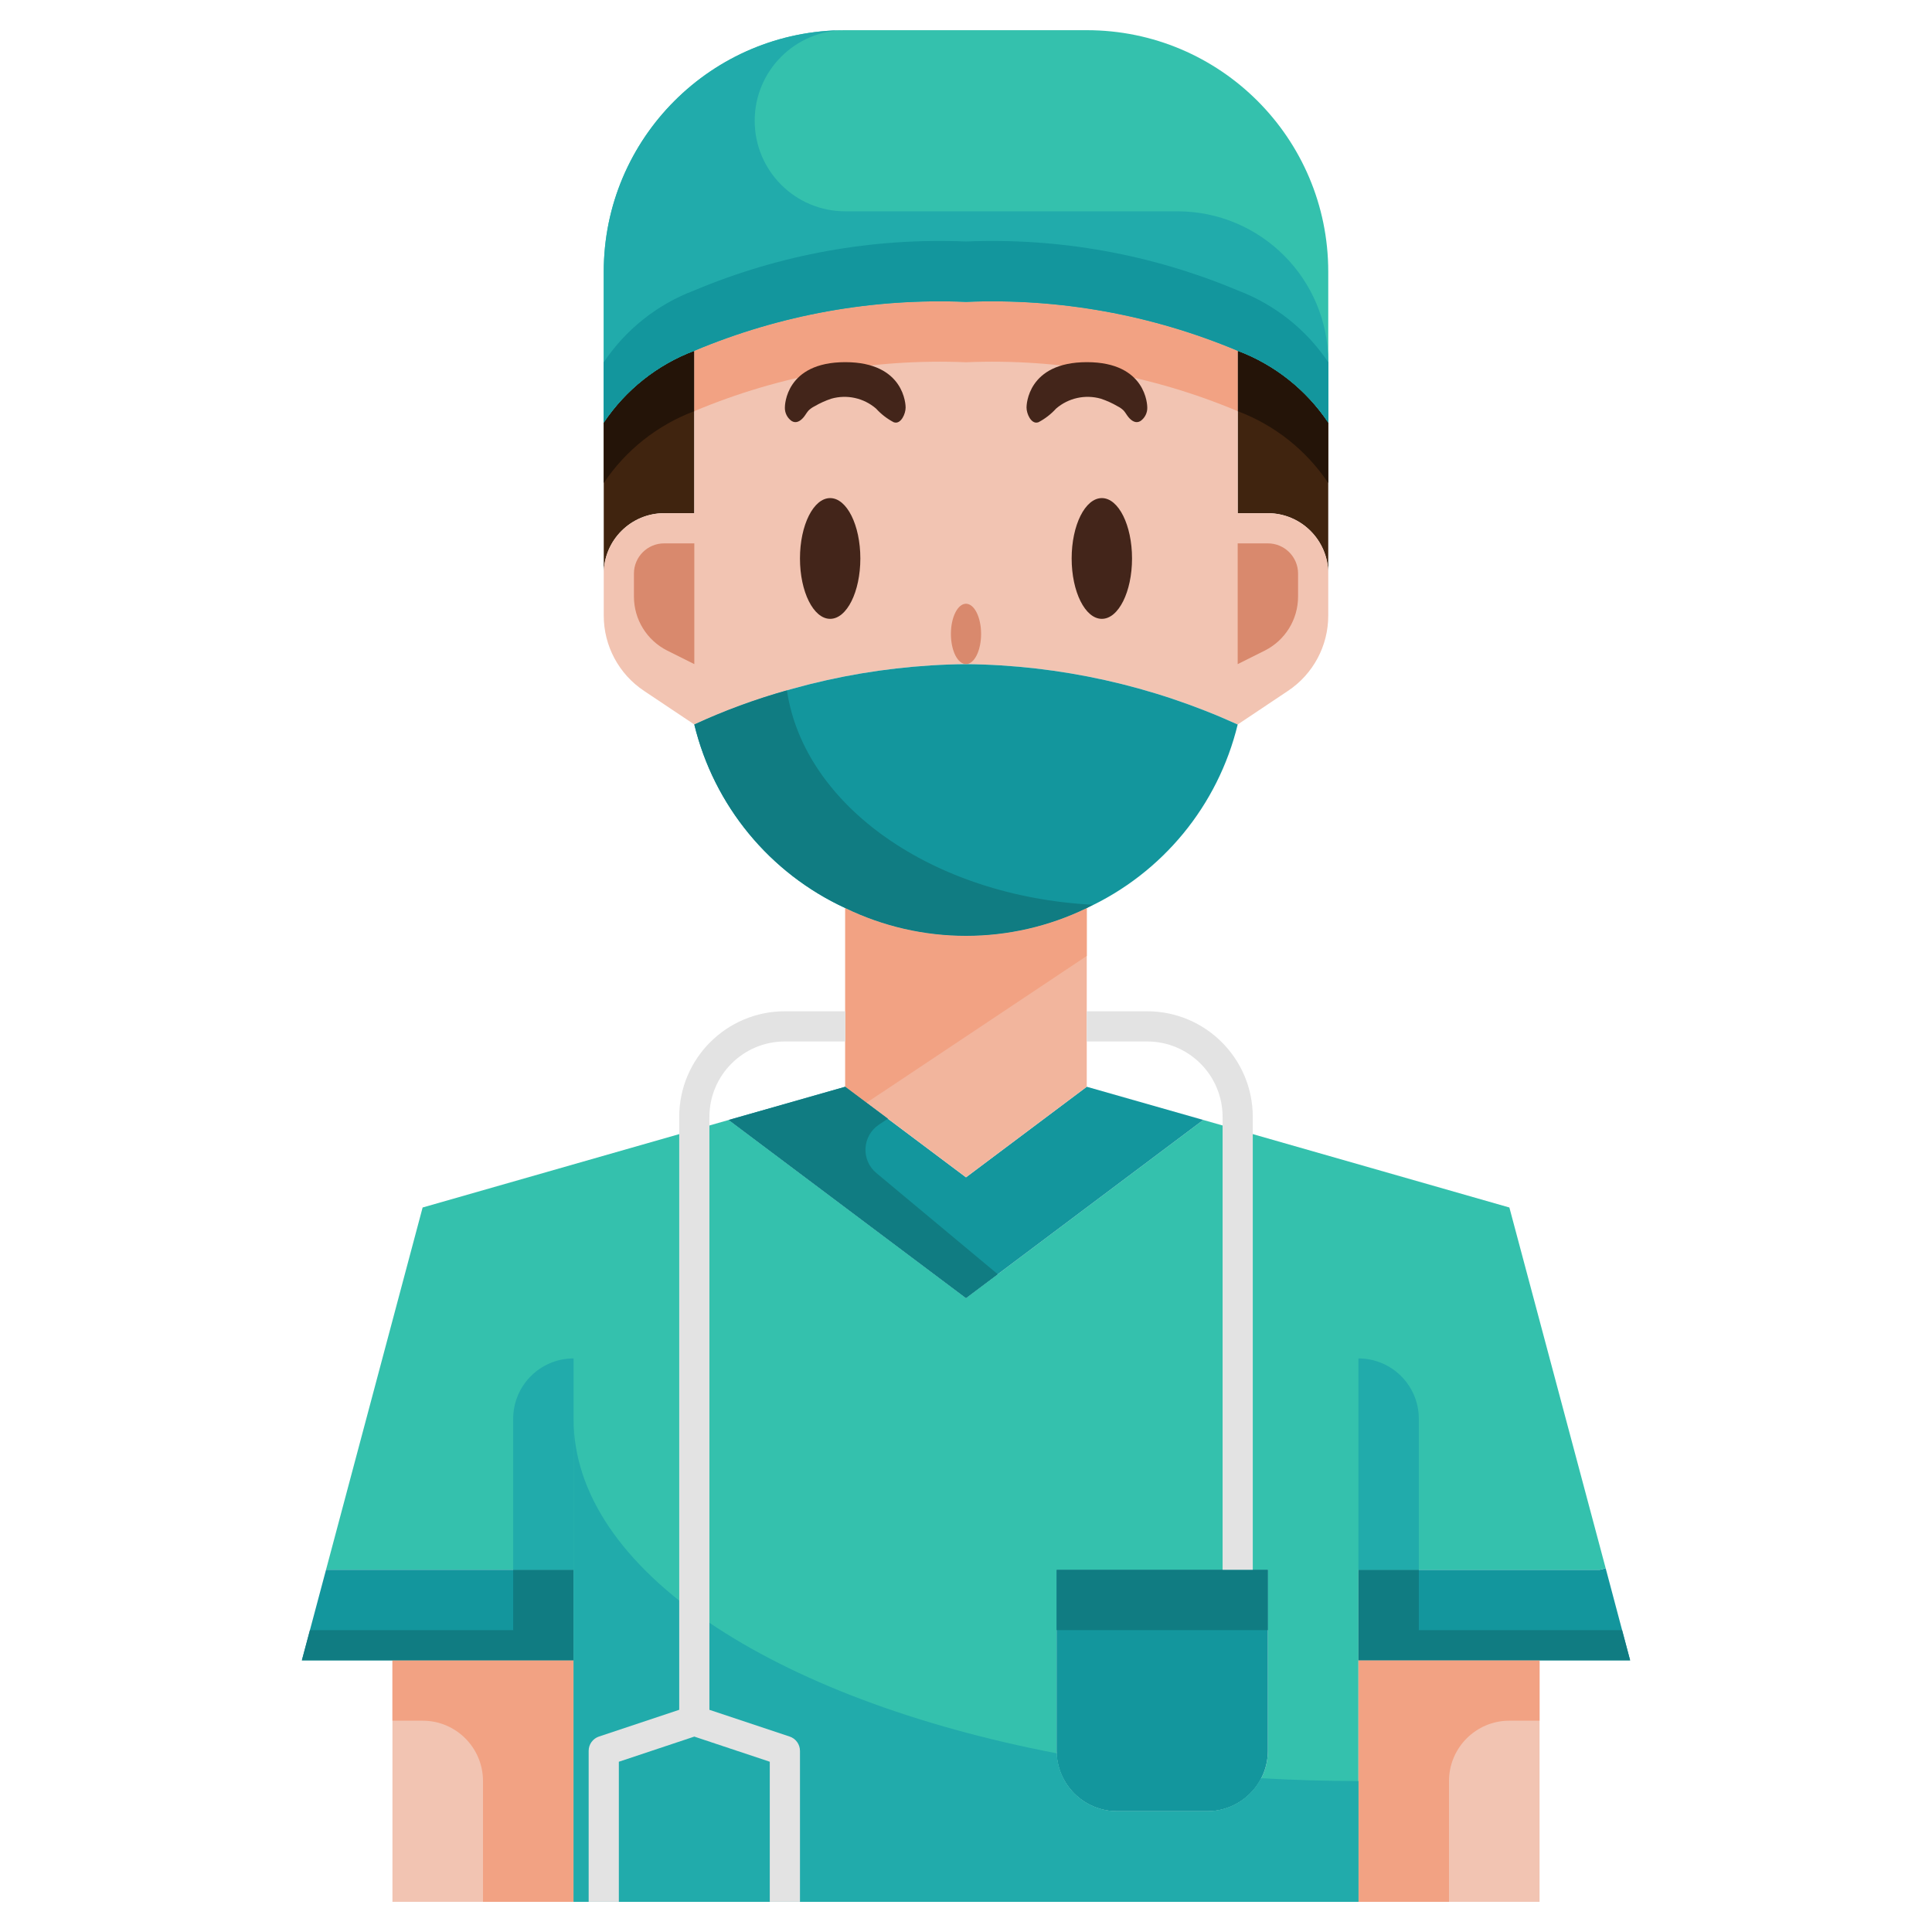
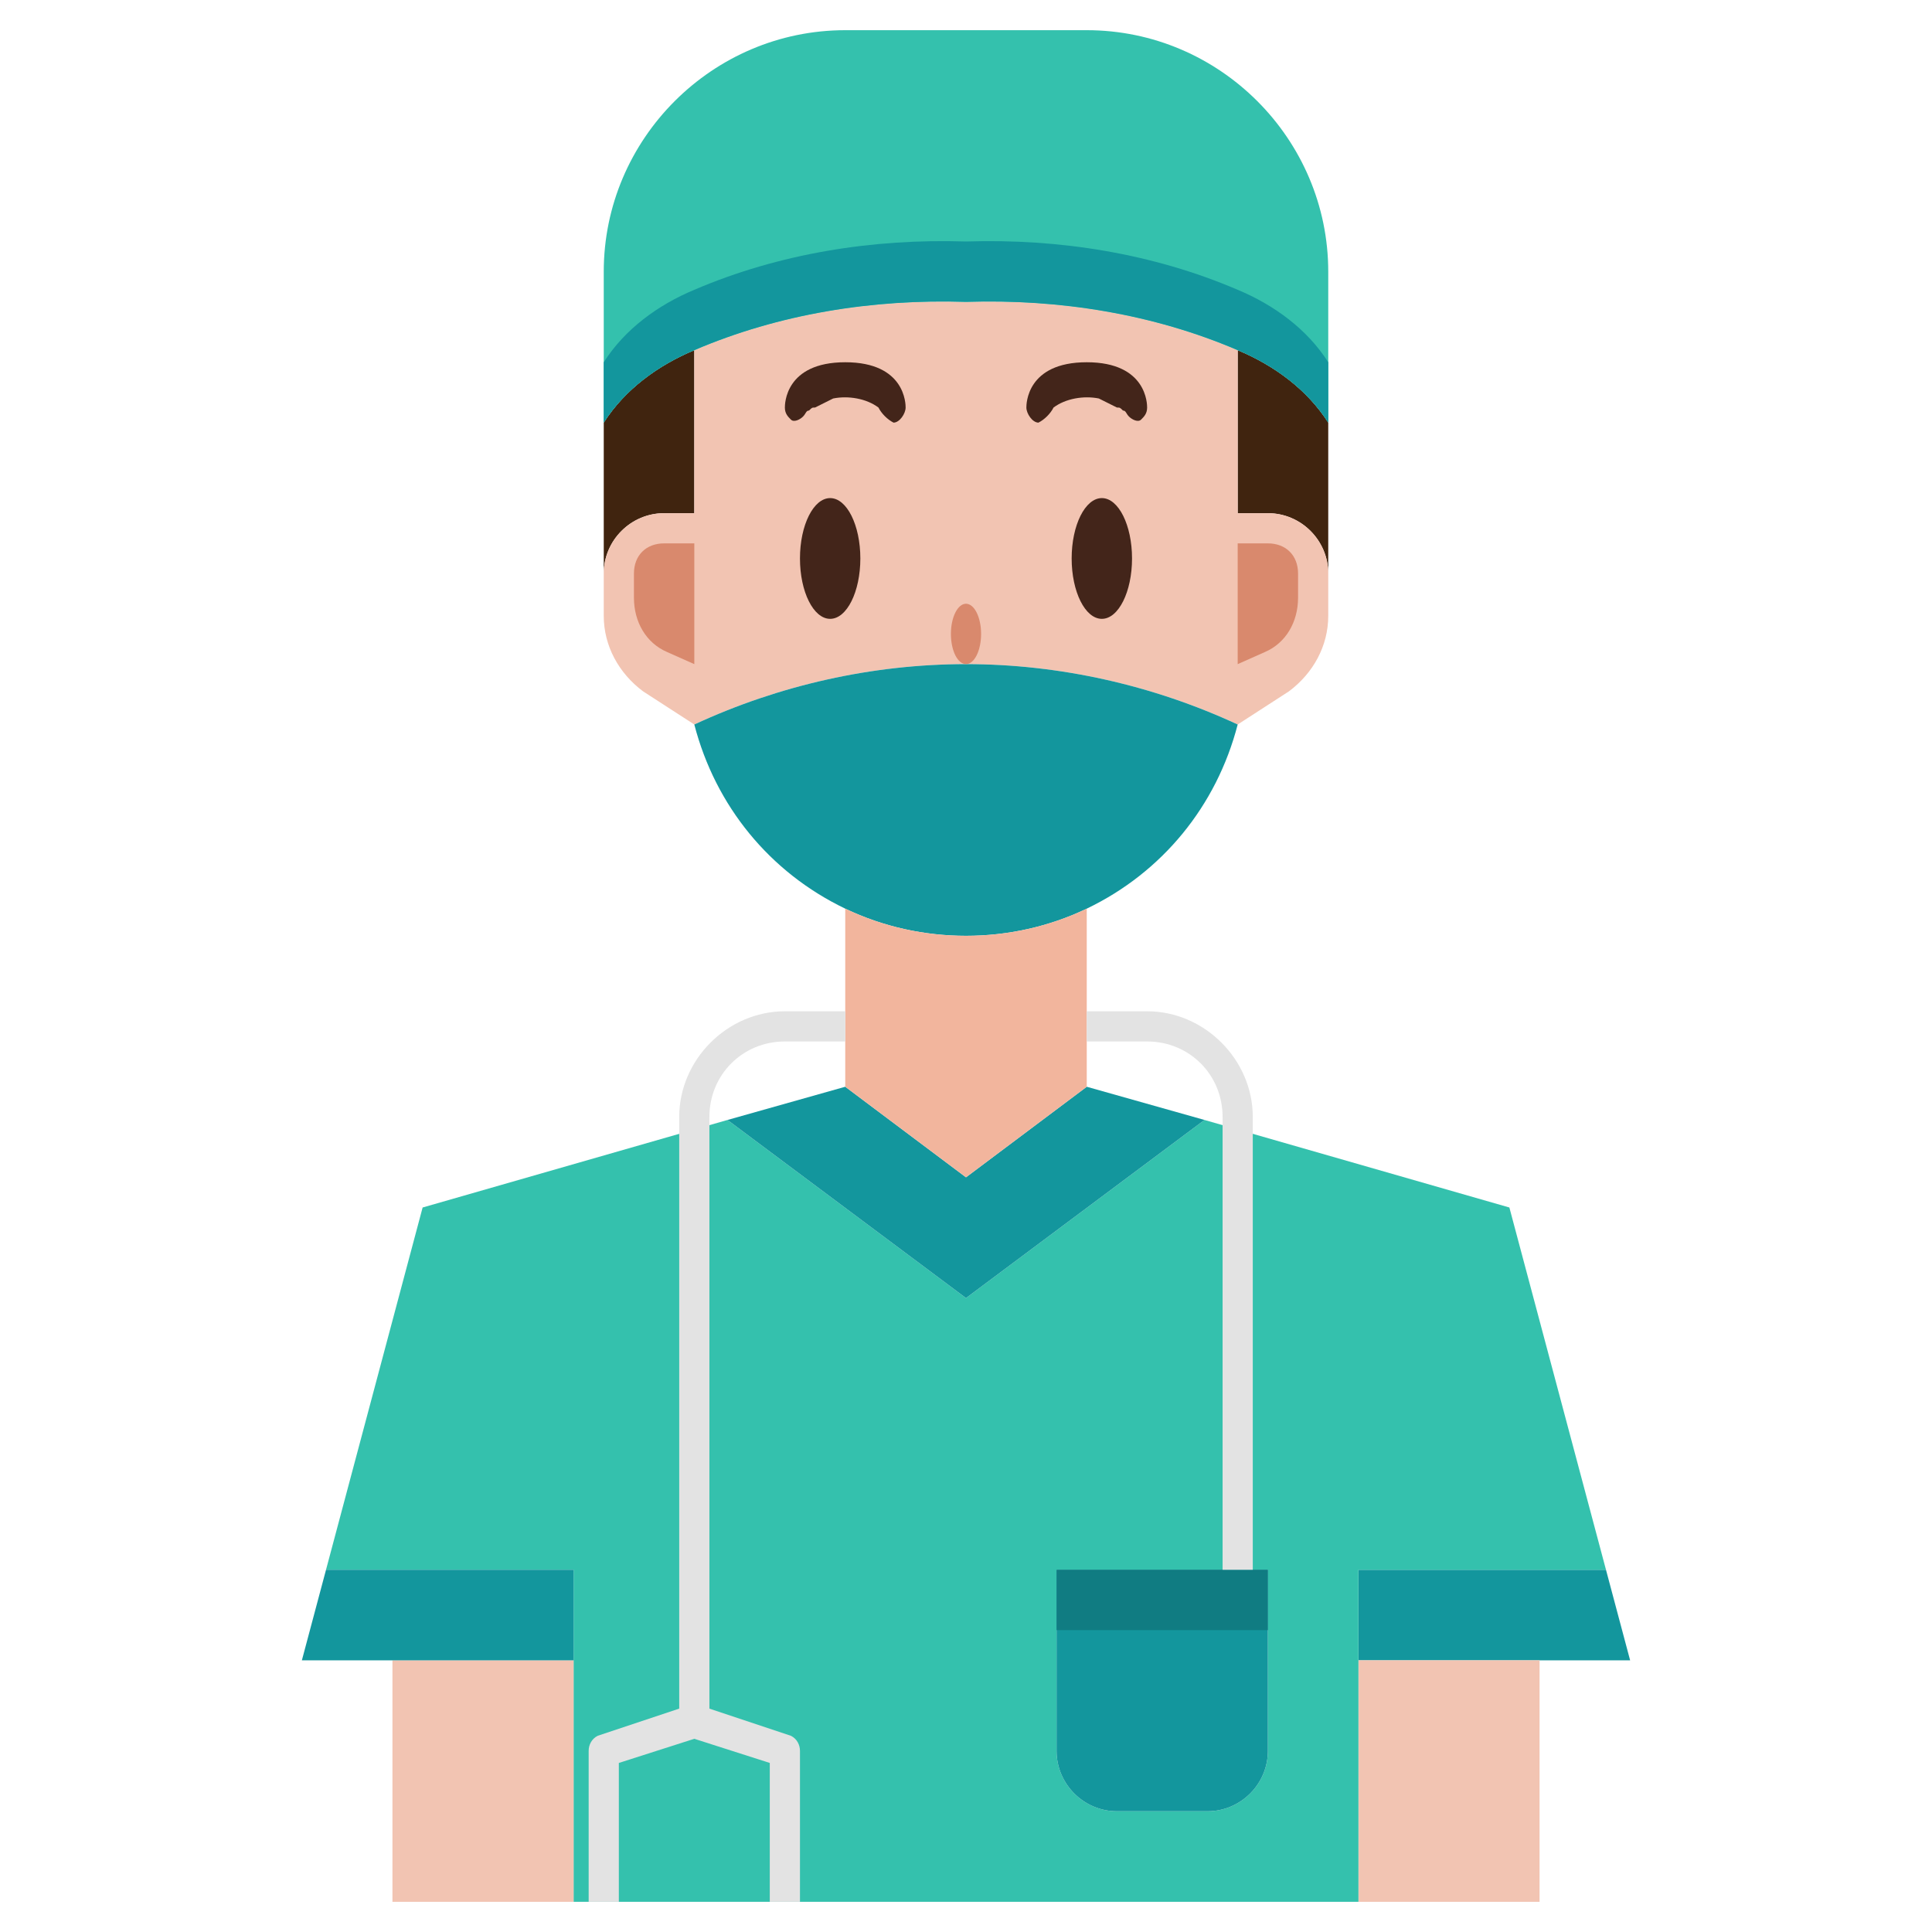
- <svg xmlns="http://www.w3.org/2000/svg" viewBox="0 0 64 64">
-   <g data-name="30-Doctor" id="_30-Doctor">
-     <path d="M23,11.62V17H22a2.006,2.006,0,0,0-2,2V14A6.278,6.278,0,0,1,23,11.62Z" style="fill:#40240f" />
-     <path d="M44,14v5a2.006,2.006,0,0,0-2-2H41V11.62A6.278,6.278,0,0,1,44,14Z" style="fill:#40240f" />
-     <polygon points="53.19 51.95 54 55 51 55 45 55 45 52 53 52 53.19 51.95" style="fill:#13969d" />
-     <polygon points="51 55 51 63 45 63 45 58 45 55 51 55" style="fill:#f2c4b2" />
-     <path d="M50,40,39.86,37.1,32,43l-7.86-5.9L14,40,10.8,52H19V63H45V52h8l.19-.05ZM40,60H37a2.006,2.006,0,0,1-2-2V52h7v6A2.006,2.006,0,0,1,40,60Z" style="fill:#34c1ad" />
-     <path d="M44,19v1.39a2.993,2.993,0,0,1-1.34,2.5L41,24a22.282,22.282,0,0,0-9-2,22.282,22.282,0,0,0-9,2l-1.66-1.11A2.993,2.993,0,0,1,20,20.39V19a2.006,2.006,0,0,1,2-2h1V11.62A20.967,20.967,0,0,1,32,10a20.967,20.967,0,0,1,9,1.62V17h1A2.006,2.006,0,0,1,44,19Z" style="fill:#f2c4b2" />
-     <path d="M41,11.62A20.967,20.967,0,0,0,32,10a20.967,20.967,0,0,0-9,1.62A6.278,6.278,0,0,0,20,14V9a8,8,0,0,1,8-8h8a8,8,0,0,1,8,8v5A6.278,6.278,0,0,0,41,11.62Z" style="fill:#34c1ad" />
-     <path d="M23,13.62v-2A6.278,6.278,0,0,0,20,14v2A6.278,6.278,0,0,1,23,13.62Z" style="fill:#241408" />
-     <path d="M41,11.62v2A6.278,6.278,0,0,1,44,16V14A6.278,6.278,0,0,0,41,11.62Z" style="fill:#241408" />
-     <path d="M32,12a20.967,20.967,0,0,1,9,1.62v-2A20.967,20.967,0,0,0,32,10a20.967,20.967,0,0,0-9,1.62v2A20.967,20.967,0,0,1,32,12Z" style="fill:#f2a283" />
-     <path d="M42,52v6a2.006,2.006,0,0,1-2,2H37a2.006,2.006,0,0,1-2-2V52Z" style="fill:#13969d" />
-     <polygon points="39.86 37.1 32 43 24.14 37.1 28 36 32 39 36 36 39.86 37.1" style="fill:#13969d" />
-     <path d="M36,30.08a9.156,9.156,0,0,1-8,0A9.045,9.045,0,0,1,23,24a22.282,22.282,0,0,1,9-2,22.282,22.282,0,0,1,9,2A9.045,9.045,0,0,1,36,30.08Z" style="fill:#13969d" />
-     <path d="M36,30.08V36l-4,3-4-3V30.08a9.156,9.156,0,0,0,8,0Z" style="fill:#f2b59d" />
-     <rect height="8" style="fill:#f2c4b2" width="6" x="13" y="55" />
-     <polygon points="19 52 19 55 13 55 10 55 10.8 52 19 52" style="fill:#13969d" />
-     <path d="M51,55H45v8h3V59a2,2,0,0,1,2-2h1Z" style="fill:#f2a283" />
-     <path d="M13,55h6v8H16V59a2,2,0,0,0-2-2H13Z" style="fill:#f2a283" />
-     <path d="M36,30.08a9.156,9.156,0,0,1-8,0V36l.706.529L36,31.667Z" style="fill:#f2a283" />
-     <path d="M41,18v4l.894-.447A2,2,0,0,0,43,19.764V19a1,1,0,0,0-1-1Z" style="fill:#d9896d" />
-     <path d="M23,18v4l-.894-.447A2,2,0,0,1,21,19.764V19a1,1,0,0,1,1-1Z" style="fill:#d9896d" />
-     <ellipse cx="32" cy="21" rx="0.5" ry="1" style="fill:#d9896d" />
-     <path d="M34.4,13.987a.32.32,0,0,1-.042.01c-.2.036-.353-.282-.353-.5,0-.061.023-1.5,2-1.5s2,1.439,2,1.5a.528.528,0,0,1-.225.45c-.145.089-.287.006-.4-.13-.055-.068-.1-.152-.157-.216a.761.761,0,0,0-.2-.142,2.943,2.943,0,0,0-.553-.251,1.6,1.6,0,0,0-1.486.327A2.117,2.117,0,0,1,34.4,13.987Z" style="fill:#43251a" />
-     <path d="M29.605,13.987a.32.32,0,0,0,.042.01c.2.036.353-.282.353-.5,0-.061-.023-1.5-2-1.5s-2,1.439-2,1.5a.528.528,0,0,0,.225.45c.145.089.287.006.4-.13.055-.068.1-.152.157-.216a.761.761,0,0,1,.2-.142,2.943,2.943,0,0,1,.553-.251,1.6,1.6,0,0,1,1.486.327A2.117,2.117,0,0,0,29.605,13.987Z" style="fill:#43251a" />
-     <ellipse cx="36.5" cy="18.5" rx="1" ry="2" style="fill:#43251a" />
-     <ellipse cx="27.5" cy="18.5" rx="1" ry="2" style="fill:#43251a" />
-     <path d="M39,7H28a3,3,0,0,1,0-6,8,8,0,0,0-8,8v5a6.278,6.278,0,0,1,3-2.38A20.967,20.967,0,0,1,32,10a20.967,20.967,0,0,1,9,1.62A6.278,6.278,0,0,1,44,14V12A5,5,0,0,0,39,7Z" style="fill:#21abab" />
-     <path d="M41,9.62A20.967,20.967,0,0,0,32,8a20.967,20.967,0,0,0-9,1.62A6.278,6.278,0,0,0,20,12v2a6.278,6.278,0,0,1,3-2.38A20.967,20.967,0,0,1,32,10a20.967,20.967,0,0,1,9,1.62A6.278,6.278,0,0,1,44,14V12A6.278,6.278,0,0,0,41,9.62Z" style="fill:#13969d" />
-     <polygon points="47 54 47 52 45 52 45 55 51 55 54 55 53.734 54 47 54" style="fill:#107c82" />
-     <polygon points="17 54 10.267 54 10 55 13 55 19 55 19 52 17 52 17 54" style="fill:#107c82" />
-     <path d="M45,52V45h0a2,2,0,0,1,2,2v5Z" style="fill:#21abab" />
-     <path d="M19,52V45h0a2,2,0,0,0-2,2v5Z" style="fill:#21abab" />
-     <path d="M29.114,37.257l.3-.2L28,36l-3.86,1.1L32,43l1.052-.79-4.023-3.353A1,1,0,0,1,29.114,37.257Z" style="fill:#107c82" />
-     <path d="M40,60H37a2,2,0,0,1-1.992-1.918C25.6,56.276,19,52,19,47V63H45V59c-1.094,0-2.169-.035-3.228-.095A2,2,0,0,1,40,60Z" style="fill:#21abab" />
-     <rect height="2" style="fill:#107c82" width="7" x="35" y="52" />
-     <path d="M26.068,22.871A19.853,19.853,0,0,0,23,24a9.045,9.045,0,0,0,5,6.08,9.156,9.156,0,0,0,8,0c.069-.033.134-.075.2-.109C30.894,29.694,26.635,26.691,26.068,22.871Z" style="fill:#107c82" />
-     <path d="M22.5,37V56.639l-2.658.886A.5.5,0,0,0,19.5,58v5h1V58.36l2.5-.833,2.5.833V63h1V58a.5.5,0,0,0-.342-.475L23.5,56.64V37A2.5,2.5,0,0,1,26,34.5h2v-1H26A3.5,3.5,0,0,0,22.5,37Z" style="fill:#e3e3e3" />
-     <path d="M38,33.5H36v1h2A2.5,2.5,0,0,1,40.5,37V52h1V37A3.5,3.5,0,0,0,38,33.5Z" style="fill:#e3e3e3" />
+ <svg xmlns="http://www.w3.org/2000/svg" version="1.1" id="Layer_1" x="0px" y="0px" viewBox="0 0 64 64" style="enable-background:new 0 0 64 64;" xml:space="preserve">
+   <style type="text/css">
+ 	.st0{fill:#40240F;}
+ 	.st1{fill:#13969D;}
+ 	.st2{fill:#F2C4B2;}
+ 	.st3{fill:#34C1AD;}
+ 	.st4{fill:#F2B59D;}
+ 	.st5{fill:#D9896D;}
+ 	.st6{fill:#43251A;}
+ 	.st7{fill:#107C82;}
+ 	.st8{fill:#E3E3E3;}
+ </style>
+   <g id="_30-Doctor">
+     <path class="st0" d="M23,11.6V17h-1c-1.1,0-2,0.9-2,2v-5C20.7,12.9,21.8,12.1,23,11.6z" />
+     <path class="st0" d="M44,14v5c0-1.1-0.9-2-2-2h-1v-5.4C42.2,12.1,43.3,12.9,44,14z" />
+     <polygon class="st1" points="53.2,52 54,55 51,55 45,55 45,52 53,52  " />
+     <polygon class="st2" points="51,55 51,63 45,63 45,58 45,55  " />
+     <path class="st3" d="M50,40l-10.1-2.9L32,43l-7.9-5.9L14,40l-3.2,12H19v11h26V52h8l0.2,0L50,40z M40,60h-3c-1.1,0-2-0.9-2-2v-6h7v6   C42,59.1,41.1,60,40,60z" />
+     <path class="st2" d="M44,19v1.4c0,1-0.5,1.9-1.3,2.5L41,24c-2.8-1.3-5.9-2-9-2c-3.1,0-6.2,0.7-9,2l-1.7-1.1   c-0.8-0.6-1.3-1.5-1.3-2.5V19c0-1.1,0.9-2,2-2h1v-5.4c2.8-1.2,5.9-1.7,9-1.6c3.1-0.1,6.2,0.4,9,1.6V17h1C43.1,17,44,17.9,44,19z" />
+     <path class="st3" d="M41,11.6c-2.8-1.2-5.9-1.7-9-1.6c-3.1-0.1-6.2,0.4-9,1.6c-1.2,0.5-2.3,1.3-3,2.4V9c0-4.4,3.6-8,8-8h8   c4.4,0,8,3.6,8,8v5C43.3,12.9,42.2,12.1,41,11.6z" />
+     <path class="st1" d="M42,52v6c0,1.1-0.9,2-2,2h-3c-1.1,0-2-0.9-2-2v-6H42z" />
+     <polygon class="st1" points="39.9,37.1 32,43 24.1,37.1 28,36 32,39 36,36  " />
+     <path class="st1" d="M36,30.1c-2.5,1.2-5.5,1.2-8,0c-2.5-1.2-4.3-3.4-5-6.1c2.8-1.3,5.9-2,9-2c3.1,0,6.2,0.7,9,2   C40.3,26.7,38.5,28.9,36,30.1z" />
+     <path class="st4" d="M36,30.1V36l-4,3l-4-3v-5.9C30.5,31.3,33.5,31.3,36,30.1z" />
+     <rect x="13" y="55" class="st2" width="6" height="8" />
+     <polygon class="st1" points="19,52 19,55 13,55 10,55 10.8,52  " />
+     <path class="st5" d="M41,18v4l0.9-0.4c0.7-0.3,1.1-1,1.1-1.8V19c0-0.6-0.4-1-1-1H41z" />
+     <path class="st5" d="M23,18v4l-0.9-0.4c-0.7-0.3-1.1-1-1.1-1.8V19c0-0.6,0.4-1,1-1H23z" />
+     <ellipse class="st5" cx="32" cy="21" rx="0.5" ry="1" />
+     <path class="st6" d="M34.4,14C34.4,14,34.4,14,34.4,14c-0.2,0-0.4-0.3-0.4-0.5c0-0.1,0-1.5,2-1.5s2,1.4,2,1.5   c0,0.2-0.1,0.3-0.2,0.4c-0.1,0.1-0.3,0-0.4-0.1c-0.1-0.1-0.1-0.2-0.2-0.2c-0.1-0.1-0.1-0.1-0.2-0.1c-0.2-0.1-0.4-0.2-0.6-0.3   c-0.5-0.1-1.1,0-1.5,0.3C34.8,13.7,34.6,13.9,34.4,14z" />
+     <path class="st6" d="M29.6,14C29.6,14,29.6,14,29.6,14c0.2,0,0.4-0.3,0.4-0.5c0-0.1,0-1.5-2-1.5s-2,1.4-2,1.5   c0,0.2,0.1,0.3,0.2,0.4c0.1,0.1,0.3,0,0.4-0.1c0.1-0.1,0.1-0.2,0.2-0.2c0.1-0.1,0.1-0.1,0.2-0.1c0.2-0.1,0.4-0.2,0.6-0.3   c0.5-0.1,1.1,0,1.5,0.3C29.2,13.7,29.4,13.9,29.6,14z" />
+     <ellipse class="st6" cx="36.5" cy="18.5" rx="1" ry="2" />
+     <ellipse class="st6" cx="27.5" cy="18.5" rx="1" ry="2" />
+     <path class="st1" d="M41,9.6c-2.8-1.2-5.9-1.7-9-1.6c-3.1-0.1-6.2,0.4-9,1.6c-1.2,0.5-2.3,1.3-3,2.4v2c0.7-1.1,1.8-1.9,3-2.4   c2.8-1.2,5.9-1.7,9-1.6c3.1-0.1,6.2,0.4,9,1.6c1.2,0.5,2.3,1.3,3,2.4v-2C43.3,10.9,42.2,10.1,41,9.6z" />
+     <rect x="35" y="52" class="st7" width="7" height="2" />
+     <path class="st8" d="M22.5,37v19.6l-2.7,0.9c-0.2,0.1-0.3,0.3-0.3,0.5v5h1v-4.6l2.5-0.8l2.5,0.8V63h1v-5c0-0.2-0.1-0.4-0.3-0.5   l-2.7-0.9V37c0-1.4,1.1-2.5,2.5-2.5h2v-1h-2C24.1,33.5,22.5,35.1,22.5,37z" />
+     <path class="st8" d="M38,33.5h-2v1h2c1.4,0,2.5,1.1,2.5,2.5v15h1V37C41.5,35.1,39.9,33.5,38,33.5z" />
  </g>
</svg>
